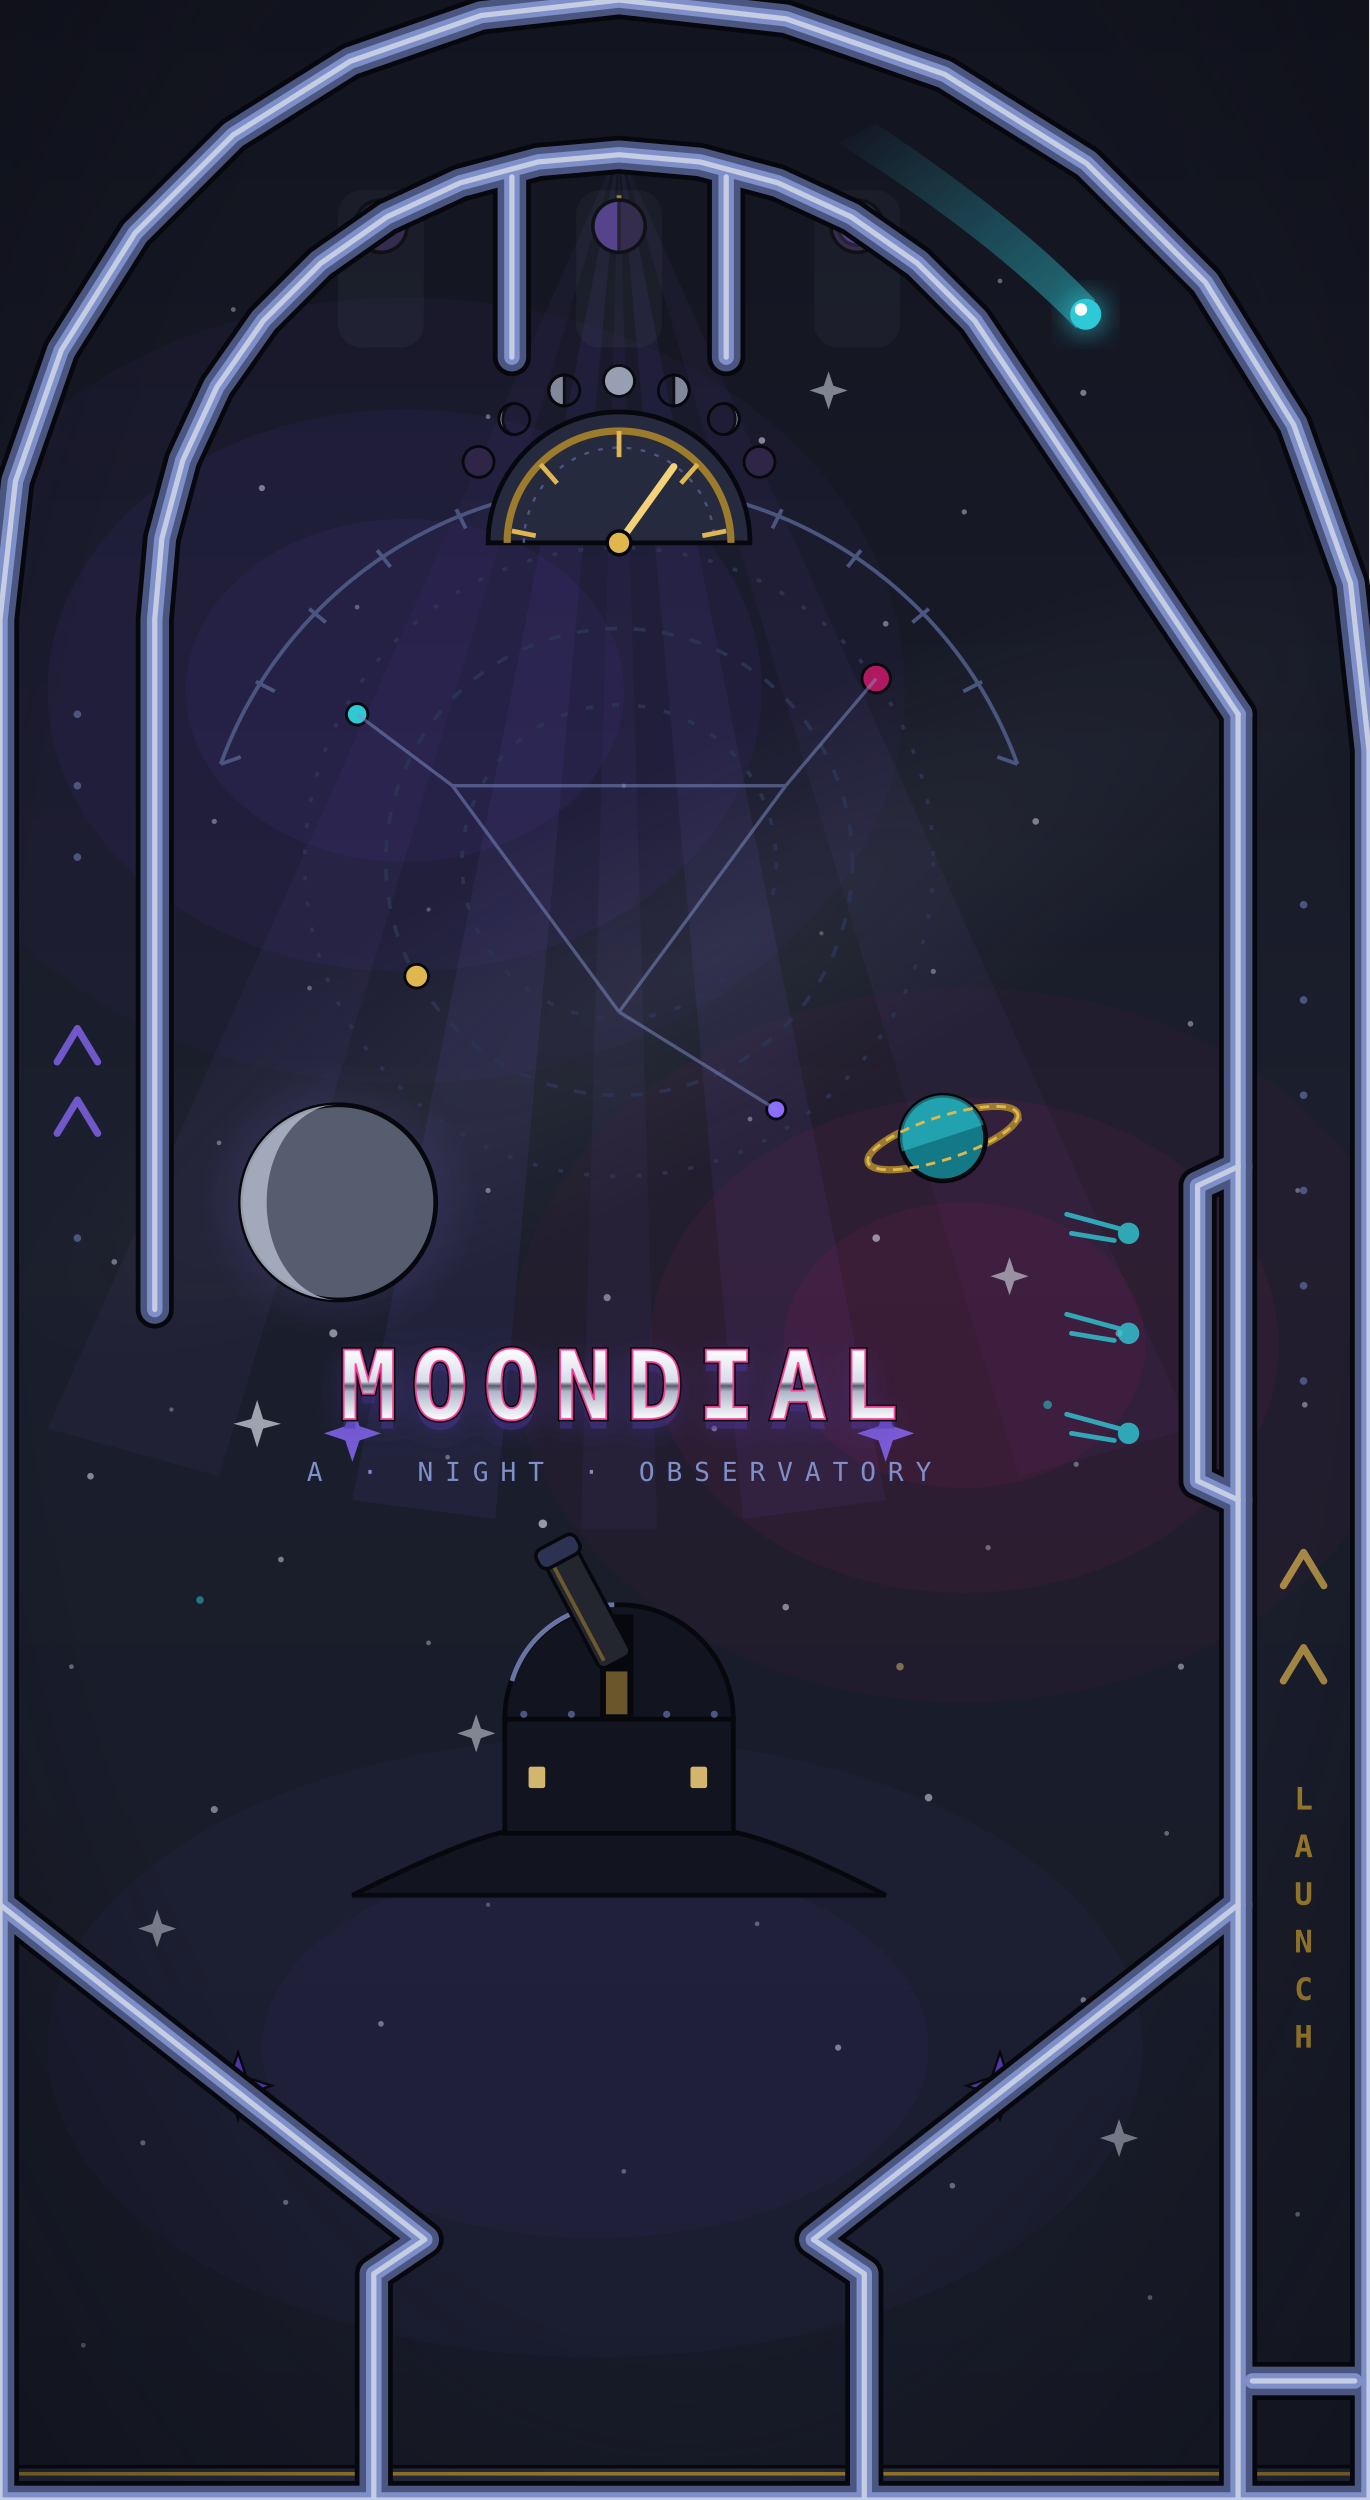
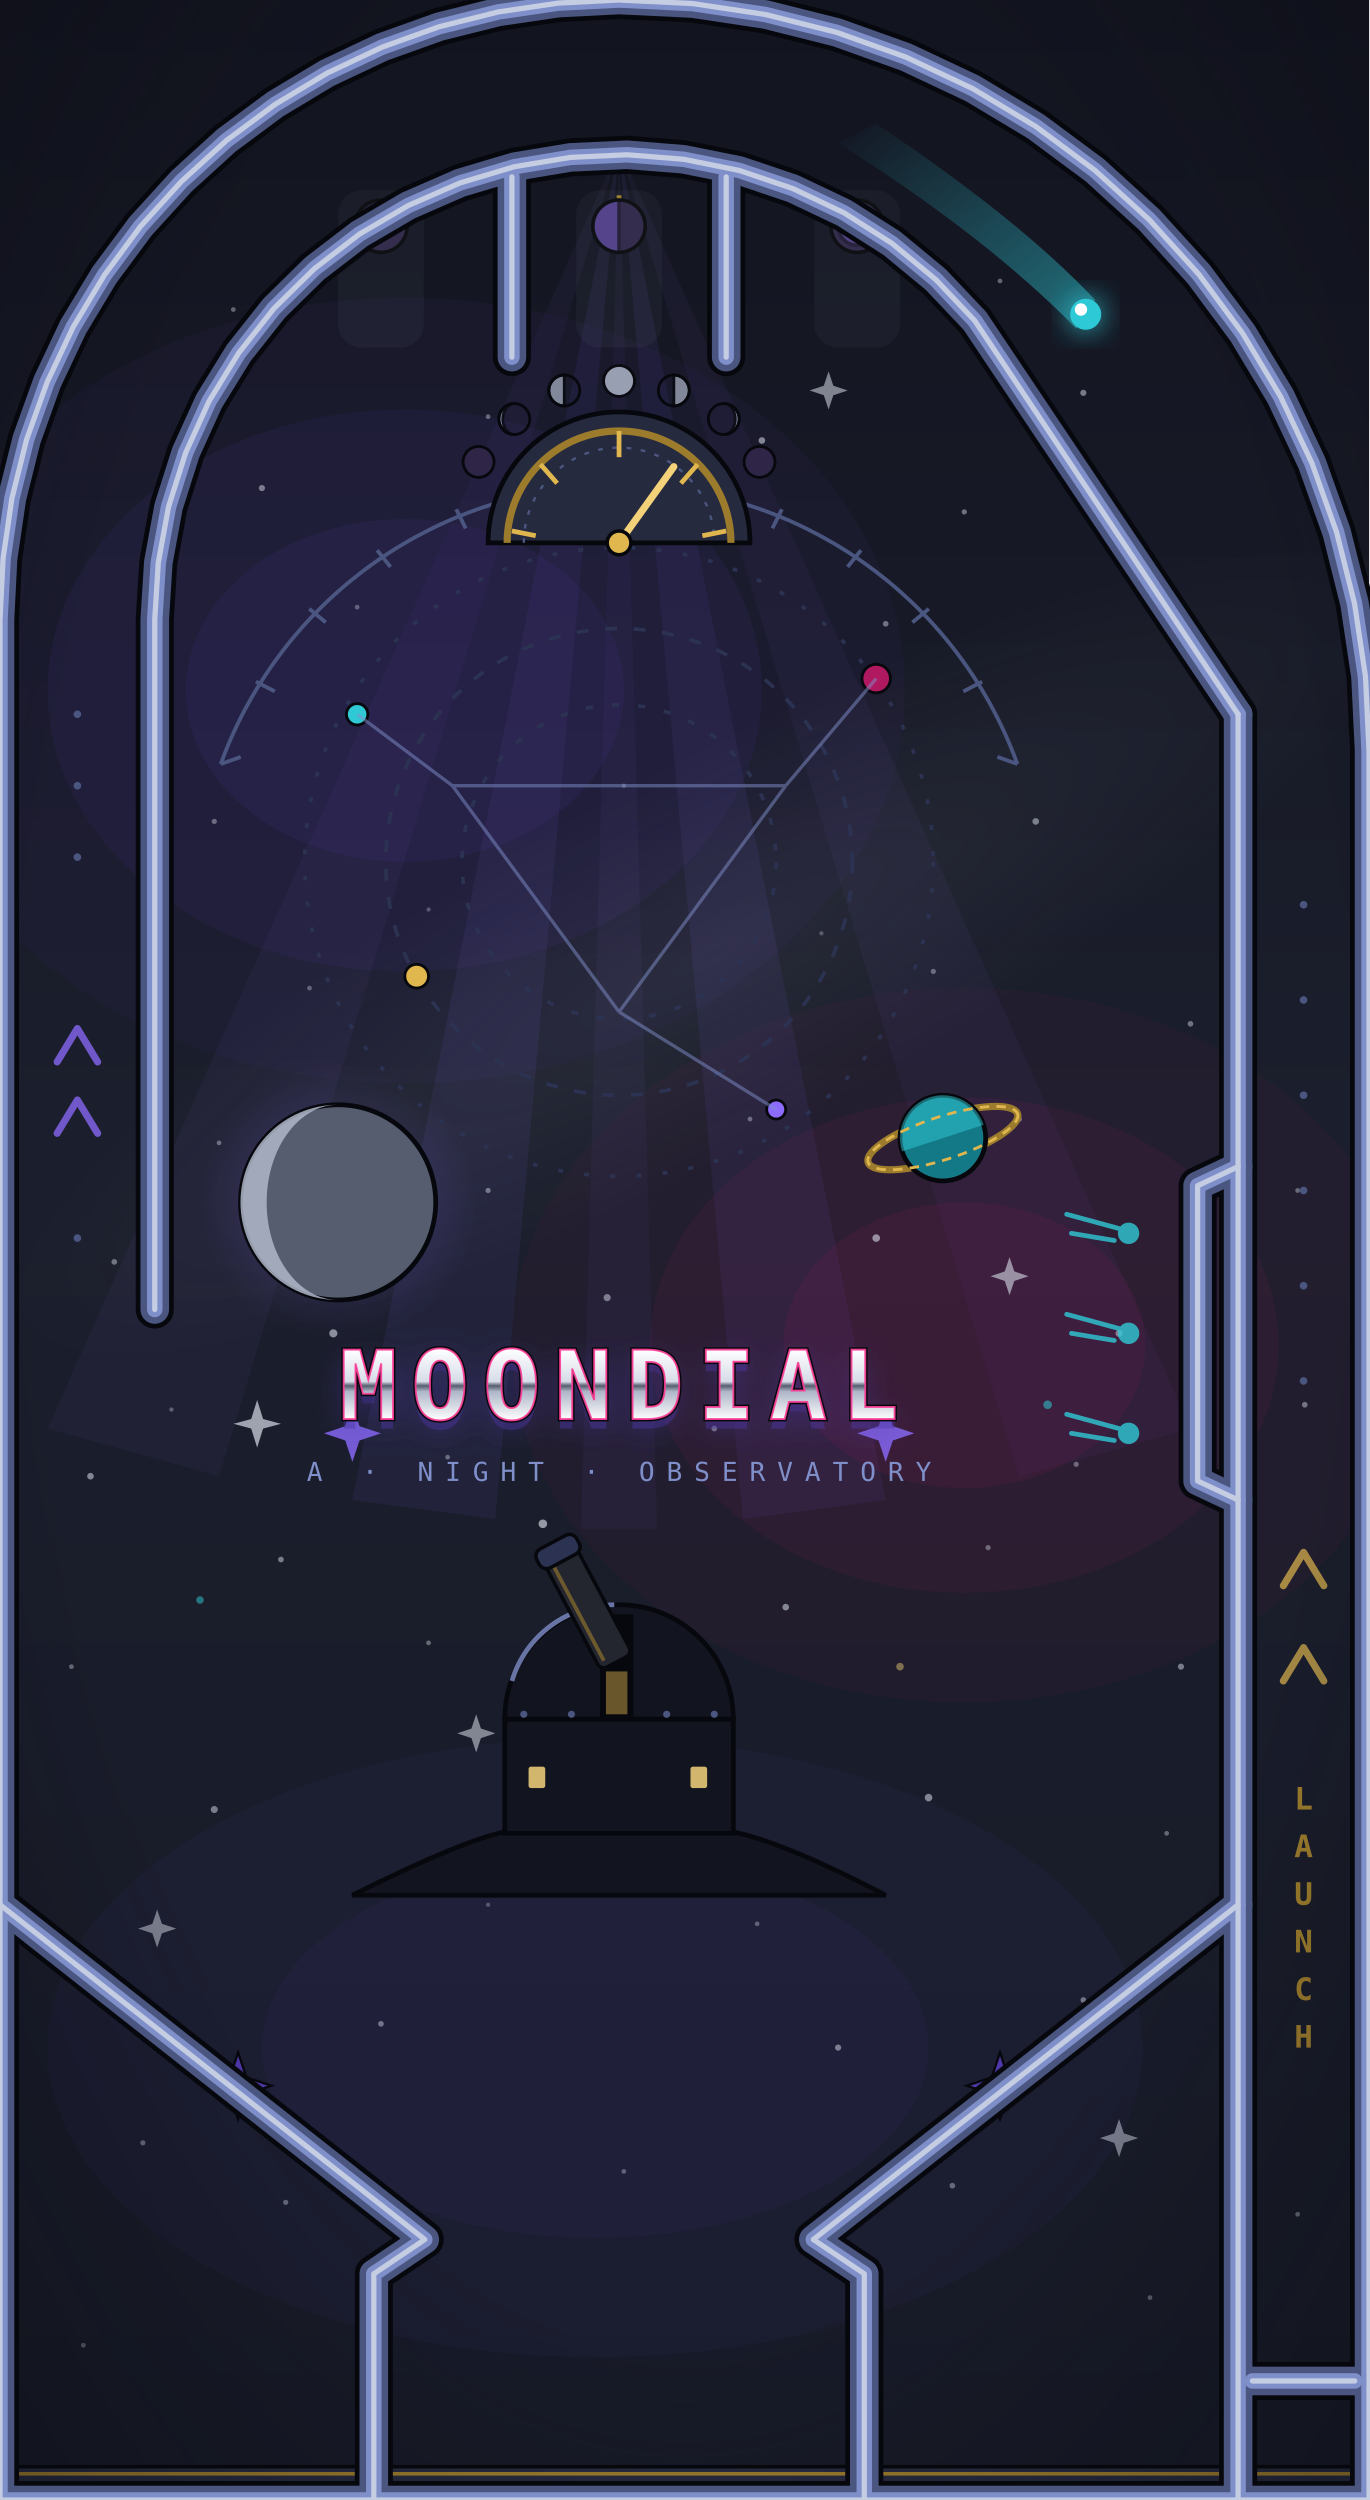
<svg xmlns="http://www.w3.org/2000/svg" viewBox="0 0 575 1050" width="575" height="1050">
  <defs>
    <linearGradient id="fieldGrad" x1="0" y1="0" x2="0" y2="1">
      <stop offset="0" stop-color="#12141f" />
      <stop offset="0.45" stop-color="#1b1e2c" />
      <stop offset="1" stop-color="#171a27" />
    </linearGradient>
    <radialGradient id="vignette" cx="0.5" cy="0.45" r="0.8">
      <stop offset="0.6" stop-color="#07080d" stop-opacity="0" />
      <stop offset="1" stop-color="#07080d" stop-opacity="0.42" />
    </radialGradient>
    <linearGradient id="chromeText" x1="0" y1="0" x2="0" y2="1">
      <stop offset="0" stop-color="#ffffff" />
      <stop offset="0.46" stop-color="#d7dce8" />
      <stop offset="0.52" stop-color="#565d6e" />
      <stop offset="0.60" stop-color="#aeb6c8" />
      <stop offset="1" stop-color="#ffffff" />
    </linearGradient>
    <linearGradient id="brassBar" x1="0" y1="0" x2="1" y2="0.4">
      <stop offset="0" stop-color="#f4d27a" />
      <stop offset="0.55" stop-color="#e0b64e" />
      <stop offset="1" stop-color="#9c7c2c" />
    </linearGradient>
    <radialGradient id="milky" cx="0.5" cy="0.5" r="0.5">
      <stop offset="0" stop-color="#d7dce8" stop-opacity="0.07" />
      <stop offset="1" stop-color="#d7dce8" stop-opacity="0" />
    </radialGradient>
    <radialGradient id="moonGlow" cx="0.5" cy="0.5" r="0.5">
      <stop offset="0" stop-color="#8c6bff" stop-opacity="0.28" />
      <stop offset="1" stop-color="#8c6bff" stop-opacity="0" />
    </radialGradient>
    <linearGradient id="cometTail" x1="1" y1="1" x2="0" y2="0">
      <stop offset="0" stop-color="#2fc9d6" stop-opacity="0.5" />
      <stop offset="1" stop-color="#2fc9d6" stop-opacity="0" />
    </linearGradient>
    <filter id="glowSoft" x="-60%" y="-60%" width="220%" height="220%">
      <feGaussianBlur stdDeviation="6" result="b" />
      <feMerge>
        <feMergeNode in="b" />
        <feMergeNode in="SourceGraphic" />
      </feMerge>
    </filter>
  </defs>
  <g id="art-field">
    <rect x="0" y="0" width="575" height="1050" fill="url(#fieldGrad)" />
    <g fill="#8c6bff">
      <polygon points="260,62 20,600 92,620" opacity="0.05" />
      <polygon points="260,62 148,630 208,638" opacity="0.075" />
      <polygon points="260,62 244,642 276,642" opacity="0.05" />
      <polygon points="260,62 312,638 372,630" opacity="0.075" />
      <polygon points="260,62 428,620 500,600" opacity="0.05" />
    </g>
    <g>
      <ellipse cx="170" cy="290" rx="210" ry="165" fill="#4e37a8" opacity="0.06" />
      <ellipse cx="170" cy="290" rx="150" ry="118" fill="#4e37a8" opacity="0.09" />
      <ellipse cx="170" cy="290" rx="92" ry="72" fill="#4e37a8" opacity="0.11" />
      <ellipse cx="405" cy="565" rx="190" ry="150" fill="#b01860" opacity="0.05" />
      <ellipse cx="405" cy="565" rx="132" ry="104" fill="#b01860" opacity="0.08" />
      <ellipse cx="405" cy="565" rx="76" ry="60" fill="#b01860" opacity="0.10" />
      <ellipse cx="250" cy="860" rx="230" ry="130" fill="#4e37a8" opacity="0.07" />
      <ellipse cx="250" cy="860" rx="140" ry="80" fill="#4e37a8" opacity="0.08" />
    </g>
    <ellipse cx="300" cy="400" rx="340" ry="80" fill="url(#milky)" transform="rotate(-28 300 400)" />
    <g fill="#d7dce8">
      <circle cx="38" cy="620" r="1.4" opacity="0.55" />
      <circle cx="92" cy="480" r="1.0" opacity="0.4" />
      <circle cx="140" cy="560" r="1.7" opacity="0.6" />
      <circle cx="205" cy="500" r="1.1" opacity="0.45" />
      <circle cx="255" cy="545" r="1.5" opacity="0.5" />
      <circle cx="315" cy="470" r="1.0" opacity="0.4" />
      <circle cx="368" cy="520" r="1.6" opacity="0.6" />
      <circle cx="428" cy="470" r="1.2" opacity="0.45" />
      <circle cx="470" cy="560" r="1.5" opacity="0.5" />
      <circle cx="118" cy="655" r="1.2" opacity="0.5" />
      <circle cx="180" cy="690" r="1.0" opacity="0.4" />
      <circle cx="330" cy="675" r="1.4" opacity="0.55" />
      <circle cx="415" cy="650" r="1.1" opacity="0.4" />
      <circle cx="90" cy="760" r="1.5" opacity="0.5" />
      <circle cx="240" cy="756" r="1.1" opacity="0.4" />
      <circle cx="390" cy="755" r="1.6" opacity="0.55" />
      <circle cx="160" cy="850" r="1.2" opacity="0.45" />
      <circle cx="352" cy="860" r="1.3" opacity="0.5" />
      <circle cx="262" cy="912" r="1.0" opacity="0.35" />
      <circle cx="60" cy="900" r="1.1" opacity="0.4" />
      <circle cx="455" cy="840" r="1.2" opacity="0.45" />
      <circle cx="110" cy="205" r="1.3" opacity="0.5" />
      <circle cx="205" cy="175" r="1.0" opacity="0.4" />
      <circle cx="320" cy="185" r="1.4" opacity="0.55" />
      <circle cx="405" cy="215" r="1.1" opacity="0.45" />
      <circle cx="455" cy="165" r="1.3" opacity="0.5" />
      <circle cx="150" cy="255" r="1.0" opacity="0.35" />
      <circle cx="372" cy="262" r="1.2" opacity="0.45" />
      <circle cx="90" cy="345" r="1.1" opacity="0.4" />
      <circle cx="435" cy="345" r="1.4" opacity="0.5" />
      <circle cx="130" cy="415" r="1.0" opacity="0.35" />
      <circle cx="392" cy="408" r="1.1" opacity="0.4" />
      <circle cx="228" cy="640" r="1.8" opacity="0.65" />
      <circle cx="300" cy="600" r="1.2" opacity="0.45" />
      <circle cx="48" cy="530" r="1.2" opacity="0.45" />
      <circle cx="496" cy="700" r="1.3" opacity="0.5" />
      <circle cx="72" cy="592" r="0.9" opacity="0.35" />
      <circle cx="188" cy="612" r="1.0" opacity="0.4" />
      <circle cx="340" cy="585" r="0.9" opacity="0.35" />
      <circle cx="452" cy="615" r="1.1" opacity="0.4" />
      <circle cx="30" cy="700" r="1.0" opacity="0.4" />
      <circle cx="490" cy="770" r="1.0" opacity="0.4" />
      <circle cx="205" cy="800" r="0.9" opacity="0.3" />
      <circle cx="318" cy="808" r="1.0" opacity="0.35" />
      <circle cx="120" cy="925" r="1.1" opacity="0.4" />
      <circle cx="400" cy="918" r="1.2" opacity="0.4" />
      <circle cx="35" cy="985" r="1.0" opacity="0.35" />
      <circle cx="483" cy="965" r="1.0" opacity="0.35" />
      <circle cx="98" cy="130" r="1.0" opacity="0.4" />
      <circle cx="420" cy="118" r="1.0" opacity="0.4" />
      <circle cx="262" cy="330" r="0.9" opacity="0.3" />
      <circle cx="180" cy="382" r="0.9" opacity="0.3" />
      <circle cx="345" cy="392" r="0.9" opacity="0.3" />
      <circle cx="60" cy="440" r="1.2" opacity="0.45" />
      <circle cx="500" cy="430" r="1.2" opacity="0.45" />
      <circle cx="545" cy="500" r="1.0" opacity="0.4" />
      <circle cx="548" cy="590" r="1.2" opacity="0.45" />
      <circle cx="545" cy="930" r="1.0" opacity="0.4" />
    </g>
    <g fill="#2fc9d6">
      <circle cx="440" cy="590" r="1.8" opacity="0.55" />
      <circle cx="84" cy="672" r="1.6" opacity="0.5" />
    </g>
    <g fill="#f4d27a">
      <circle cx="152" cy="480" r="1.8" opacity="0.5" />
      <circle cx="378" cy="700" r="1.6" opacity="0.45" />
    </g>
    <g fill="#d7dce8">
      <path d="M 108 588 L 110.5 596 L 118 598 L 110.5 600 L 108 608 L 105.5 600 L 98 598 L 105.5 596 Z" opacity="0.7" />
      <path d="M 424 528 L 426 534 L 432 536 L 426 538 L 424 544 L 422 538 L 416 536 L 422 534 Z" opacity="0.6" />
      <path d="M 200 720 L 202 726 L 208 728 L 202 730 L 200 736 L 198 730 L 192 728 L 198 726 Z" opacity="0.55" />
      <path d="M 470 890 L 472 896 L 478 898 L 472 900 L 470 906 L 468 900 L 462 898 L 468 896 Z" opacity="0.5" />
      <path d="M 66 802 L 68 808 L 74 810 L 68 812 L 66 818 L 64 812 L 58 810 L 64 808 Z" opacity="0.5" />
      <path d="M 348 156 L 350 162 L 356 164 L 350 166 L 348 172 L 346 166 L 340 164 L 346 162 Z" opacity="0.55" />
    </g>
  </g>
  <g id="art-motifs">
    <g>
      <circle cx="142" cy="505" r="58" fill="url(#moonGlow)" />
      <circle cx="142" cy="505" r="41" fill="#565d6e" stroke="#07080d" stroke-width="2" />
      <path d="M 142 464 a 41 41 0 0 0 0 82 a 30 41 0 0 1 0 -82 Z" fill="#aeb6c8" opacity="0.85" />
      <circle cx="158" cy="488" r="6" fill="#565d6e" opacity="0.8" />
      <circle cx="166" cy="516" r="4" fill="#565d6e" opacity="0.7" />
      <circle cx="150" cy="534" r="3" fill="#565d6e" opacity="0.6" />
    </g>
    <g transform="rotate(-18 396 478)">
      <ellipse cx="396" cy="478" rx="33" ry="9" fill="none" stroke="#9c7c2c" stroke-width="3" />
      <circle cx="396" cy="478" r="18" fill="#147986" stroke="#07080d" stroke-width="2" />
      <path d="M 378 478 a 18 18 0 0 1 36 0 Z" fill="#2fc9d6" opacity="0.5" />
      <ellipse cx="396" cy="478" rx="33" ry="9" fill="none" stroke="#e0b64e" stroke-width="1.2" stroke-dasharray="4 3" />
    </g>
    <g>
      <path d="M 452 138 Q 415 100 352 60 L 368 52 Q 428 92 460 126 Z" fill="url(#cometTail)" />
      <circle cx="456" cy="132" r="6.5" fill="#2fc9d6" filter="url(#glowSoft)" />
      <circle cx="454" cy="130" r="2.6" fill="#ffffff" />
    </g>
    <g fill="none" stroke="#4a5680">
      <path d="M 92.7 320.9 A 178 178 0 0 1 427.3 320.9" stroke-width="1.6" />
      <g stroke-width="1.6">
        <line x1="92.7" y1="320.9" x2="101.1" y2="317.9" />
        <line x1="107.5" y1="286.3" x2="115.4" y2="290.4" />
        <line x1="129.9" y1="255.7" x2="136.8" y2="261.4" />
        <line x1="158.4" y1="231.1" x2="164.0" y2="238.1" />
        <line x1="191.6" y1="213.9" x2="195.6" y2="221.9" />
        <line x1="227.9" y1="204.9" x2="229.9" y2="213.6" />
        <line x1="292.1" y1="204.9" x2="290.1" y2="213.6" />
        <line x1="328.4" y1="213.9" x2="324.4" y2="221.9" />
        <line x1="361.6" y1="231.1" x2="356.0" y2="238.1" />
        <line x1="390.1" y1="255.7" x2="383.2" y2="261.4" />
        <line x1="412.5" y1="286.3" x2="404.6" y2="290.4" />
        <line x1="427.3" y1="320.9" x2="418.9" y2="317.9" />
      </g>
      <line x1="260" y1="82" x2="260" y2="94" stroke="#9c7c2c" stroke-width="2" />
    </g>
    <g fill="none" stroke="#2c3352" stroke-width="1.5">
      <circle cx="260" cy="362" r="66" stroke-dasharray="3 8" />
      <circle cx="260" cy="362" r="98" stroke-dasharray="5 7" />
      <circle cx="260" cy="362" r="132" stroke-dasharray="2 9" />
    </g>
    <g stroke="#07080d" stroke-width="1.2">
      <circle cx="175" cy="410" r="5" fill="#e0b64e" />
      <circle cx="368" cy="285" r="6" fill="#b01860" />
      <circle cx="150" cy="300" r="4.5" fill="#2fc9d6" />
      <circle cx="326" cy="466" r="4" fill="#8c6bff" />
    </g>
    <g stroke="#7f8fc9" stroke-width="1.4" opacity="0.5">
      <line x1="190" y1="330" x2="330" y2="330" />
      <line x1="190" y1="330" x2="260" y2="425" />
      <line x1="330" y1="330" x2="260" y2="425" />
      <line x1="190" y1="330" x2="150" y2="300" />
      <line x1="330" y1="330" x2="368" y2="285" />
      <line x1="260" y1="425" x2="326" y2="466" />
    </g>
    <g id="art-moondial">
      <g stroke="#07080d" stroke-width="1.2">
        <circle cx="201" cy="194" r="6.5" fill="#2f2547" />
        <path d="M 216 169.5 a 6.5 6.5 0 0 0 0 13 a 4.8 6.5 0 0 1 0 -13 Z" fill="#aeb6c8" opacity="0.7" />
        <circle cx="216" cy="176" r="6.5" fill="none" />
        <path d="M 237 157.5 a 6.5 6.5 0 0 0 0 13 Z" fill="#aeb6c8" opacity="0.7" />
        <circle cx="237" cy="164" r="6.5" fill="none" stroke="#07080d" />
        <circle cx="260" cy="160" r="6.5" fill="#aeb6c8" opacity="0.85" />
        <path d="M 283 157.5 a 6.5 6.5 0 0 1 0 13 Z" fill="#aeb6c8" opacity="0.7" />
        <circle cx="283" cy="164" r="6.5" fill="none" />
        <path d="M 304 169.5 a 6.5 6.5 0 0 1 0 13 a 4.8 6.5 0 0 0 0 -13 Z" fill="#aeb6c8" opacity="0.7" />
        <circle cx="304" cy="176" r="6.5" fill="none" />
        <circle cx="319" cy="194" r="6.5" fill="#2f2547" />
      </g>
      <path d="M 205 228 A 55 55 0 0 1 315 228 Z" fill="#262a3e" stroke="#07080d" stroke-width="2" />
      <path d="M 213 228 A 47 47 0 0 1 307 228" fill="none" stroke="#9c7c2c" stroke-width="3" />
      <path d="M 220 228 A 40 40 0 0 1 300 228" fill="none" stroke="#4a5680" stroke-width="1" stroke-dasharray="2 4" />
      <g stroke="#e0b64e" stroke-width="2">
        <line x1="260" y1="181" x2="260" y2="192" />
        <line x1="227" y1="195" x2="234" y2="203" />
        <line x1="293" y1="195" x2="286" y2="203" />
        <line x1="215" y1="223" x2="225" y2="225" />
        <line x1="305" y1="223" x2="295" y2="225" />
      </g>
      <line x1="260" y1="228" x2="283" y2="196" stroke="#f4d27a" stroke-width="3" stroke-linecap="round" />
      <circle cx="260" cy="228" r="5" fill="#e0b64e" stroke="#07080d" stroke-width="1.5" />
    </g>
    <g id="art-inserts-moons" stroke="#07080d" stroke-width="1.5">
      <circle cx="160" cy="95" r="11" fill="#2f2547" />
      <path d="M 160 84 a 11 11 0 0 0 0 22 a 8.5 11 0 0 1 0 -22 Z" fill="#8c6bff" opacity="0.35" />
      <circle cx="260" cy="95" r="11" fill="#2f2547" />
      <path d="M 260 84 a 11 11 0 0 0 0 22 Z" fill="#8c6bff" opacity="0.35" />
      <circle cx="360" cy="95" r="11" fill="#2f2547" />
      <circle cx="360" cy="95" r="8" fill="#8c6bff" opacity="0.35" />
    </g>
    <g fill="#d7dce8" opacity="0.04">
      <rect x="142" y="80" width="36" height="66" rx="10" />
      <rect x="242" y="80" width="36" height="66" rx="10" />
      <rect x="342" y="80" width="36" height="66" rx="10" />
    </g>
    <g id="art-comets" opacity="0.8">
      <g stroke="#2fc9d6" stroke-width="2" stroke-linecap="round">
        <line x1="448" y1="510" x2="470" y2="516" />
        <line x1="450" y1="518" x2="468" y2="521" />
        <line x1="448" y1="552" x2="470" y2="558" />
        <line x1="450" y1="560" x2="468" y2="563" />
        <line x1="448" y1="594" x2="470" y2="600" />
        <line x1="450" y1="602" x2="468" y2="605" />
      </g>
      <circle cx="474" cy="518" r="4.5" fill="#2fc9d6" />
      <circle cx="474" cy="560" r="4.5" fill="#2fc9d6" />
      <circle cx="474" cy="602" r="4.5" fill="#2fc9d6" />
    </g>
    <g stroke="#8c6bff" stroke-width="3" fill="none" stroke-linecap="round" stroke-linejoin="round" opacity="0.75">
      <path d="M 24 476 L 32.5 462 L 41 476" />
      <path d="M 24 446 L 32.5 432 L 41 446" />
    </g>
    <g fill="#4a5680">
      <circle cx="32.5" cy="300" r="1.6" />
      <circle cx="32.5" cy="330" r="1.6" />
      <circle cx="32.5" cy="360" r="1.6" />
      <circle cx="32.5" cy="520" r="1.6" />
    </g>
  </g>
  <g id="art-lower">
    <g id="art-wordmark">
      <path d="M 148 590 L 151 599 L 160 602 L 151 605 L 148 614 L 145 605 L 136 602 L 145 599 Z" fill="#8c6bff" opacity="0.8" />
      <path d="M 372 590 L 375 599 L 384 602 L 375 605 L 372 614 L 369 605 L 360 602 L 369 599 Z" fill="#8c6bff" opacity="0.8" />
      <text x="260" y="600" text-anchor="middle" font-family="ui-monospace, monospace" font-size="40" font-weight="800" letter-spacing="6" fill="#4e37a8" opacity="0.5" filter="url(#glowSoft)">MOONDIAL</text>
      <text x="260" y="596" text-anchor="middle" font-family="ui-monospace, monospace" font-size="40" font-weight="800" letter-spacing="6" fill="url(#chromeText)" stroke="#07080d" stroke-width="2" paint-order="stroke">MOONDIAL</text>
      <text x="260" y="596" text-anchor="middle" font-family="ui-monospace, monospace" font-size="40" font-weight="800" letter-spacing="6" fill="none" stroke="#ff3e9a" stroke-width="0.8" opacity="0.9">MOONDIAL</text>
      <text x="260" y="622" text-anchor="middle" font-family="ui-monospace, monospace" font-size="11" letter-spacing="5" fill="#7f8fc9">A · NIGHT · OBSERVATORY</text>
    </g>
    <g id="art-observatory">
      <path d="M 148 796 Q 196 772 214 769 L 306 769 Q 328 773 372 796 Z" fill="#12141f" stroke="#07080d" stroke-width="2" />
      <rect x="212" y="722" width="96" height="48" fill="#12141f" stroke="#07080d" stroke-width="2" />
      <path d="M 212 722 A 48 48 0 0 1 308 722 Z" fill="#12141f" stroke="#07080d" stroke-width="2" />
      <path d="M 215 706 A 45 45 0 0 1 258 674" fill="none" stroke="#7f8fc9" stroke-width="2" opacity="0.8" />
      <rect x="252" y="678" width="14" height="44" fill="#07080d" />
      <g transform="rotate(-28 259 698)">
        <rect x="251.5" y="646" width="15" height="52" rx="3" fill="#23262f" stroke="#07080d" stroke-width="1.5" />
        <line x1="254.5" y1="649" x2="254.5" y2="695" stroke="#9c7c2c" stroke-width="1.6" opacity="0.6" />
        <rect x="249.5" y="641" width="19" height="9" rx="3.5" fill="#2c3352" stroke="#07080d" stroke-width="1.5" />
      </g>
      <rect x="254.5" y="702" width="9" height="18" fill="#e0b64e" opacity="0.45" />
      <g fill="#f4d27a">
        <rect x="222" y="742" width="7" height="9" rx="1" opacity="0.85" />
        <rect x="290" y="742" width="7" height="9" rx="1" opacity="0.85" />
      </g>
      <g fill="#4a5680">
        <circle cx="220" cy="720" r="1.5" />
        <circle cx="240" cy="720" r="1.5" />
        <circle cx="280" cy="720" r="1.5" />
        <circle cx="300" cy="720" r="1.5" />
      </g>
    </g>
    <g stroke="#07080d" stroke-width="1">
      <path d="M 100 862 L 103.5 872.5 L 114 876 L 103.5 879.5 L 100 890 L 96.5 879.5 L 86 876 L 96.5 872.5 Z" fill="#4e37a8" />
      <path d="M 420 862 L 423.5 872.5 L 434 876 L 423.5 879.5 L 420 890 L 416.5 879.5 L 406 876 L 416.5 872.5 Z" fill="#4e37a8" />
    </g>
    <rect x="0" y="1036" width="575" height="14" fill="#262a3e" stroke="#07080d" stroke-width="1.5" />
    <line x1="0" y1="1039" x2="575" y2="1039" stroke="#9c7c2c" stroke-width="1.5" />
  </g>
  <g id="art-lane">
    <g fill="#4a5680">
      <circle cx="547.5" cy="380" r="1.6" />
      <circle cx="547.5" cy="420" r="1.6" />
      <circle cx="547.5" cy="460" r="1.6" />
      <circle cx="547.5" cy="500" r="1.6" />
      <circle cx="547.5" cy="540" r="1.6" />
      <circle cx="547.5" cy="580" r="1.6" />
    </g>
    <g stroke="#e0b64e" stroke-width="3" fill="none" stroke-linecap="round" stroke-linejoin="round" opacity="0.7">
      <path d="M 539 706 L 547.5 692 L 556 706" />
      <path d="M 539 666 L 547.5 652 L 556 666" />
    </g>
    <g font-family="ui-monospace, monospace" font-size="13" font-weight="700" fill="#9c7c2c" text-anchor="middle">
      <text x="547.5" y="760">L</text>
      <text x="547.5" y="780">A</text>
      <text x="547.5" y="800">U</text>
      <text x="547.5" y="820">N</text>
      <text x="547.5" y="840">C</text>
      <text x="547.5" y="860">H</text>
    </g>
  </g>
  <g id="art-vignette">
    <rect x="0" y="0" width="575" height="1050" fill="url(#vignette)" />
  </g>
  <defs>
    <g id="collision-paths" fill="none">
-       <path data-width="12" id="collision-loop-shell" d="M 0 1050 L 0 260 L 6.5 202.1 L 25.7 147.2 L 56.7 97.9 L 97.9 56.7 L 147.2 25.7 L 202.1 6.5 L 260 0 L 330.1 7.9 L 396.7 31.2 L 456.4 68.7 L 506.3 118.6 L 543.3 178.3 L 567.2 244.9 L 575 315 L 575 1050 Z" />
+       <path data-width="12" id="collision-loop-shell" d="M 0 1050 L 0 260 L 1.3 234.5 L 5 209.3 L 11.2 184.5 L 19.8 160.5 L 30.7 137.4 L 43.8 115.6 L 59 95.1 L 76.2 76.2 L 95.1 59 L 115.6 43.8 L 137.4 30.7 L 160.5 19.8 L 184.5 11.2 L 209.3 5 L 234.5 1.3 L 260 0 L 290.9 1.5 L 321.5 6.1 L 351.4 13.6 L 380.5 24 L 408.5 37.2 L 435 53.1 L 459.8 71.5 L 482.7 92.3 L 503.5 115.2 L 521.9 140 L 537.8 166.5 L 551 194.5 L 561.4 223.6 L 568.9 253.5 L 573.5 284.1 L 575 315 L 575 1050 Z" />
      <path data-width="12" id="collision-wall-funnel-left" d="M 0 800 L 178.4 940.6 L 157 955 L 157 1050" />
      <path data-width="12" id="collision-wall-funnel-right" d="M 520 800 L 341.6 940.6 L 363 955 L 363 1050" />
      <path data-width="12" id="collision-wall-lane" d="M 520 300 L 520 1050" />
-       <path data-width="12" id="collision-wall-orbit" d="M 65 550 L 65 260 L 68.0 226.1 L 76.8 193.3 L 91.1 162.5 L 110.6 134.7 L 134.7 110.6 L 162.5 91.1 L 193.3 76.8 L 226.1 68.0 L 260 65 L 293.9 68.0 L 326.7 76.8 L 357.5 91.1 L 385.3 110.6 L 409.4 134.7 L 520 300" />
+       <path data-width="12" id="collision-wall-orbit" d="M 65 550 L 65 260 L 66.5 236.2 L 70.8 212.8 L 78 190.1 L 87.8 168.5 L 100.3 148.2 L 115.1 129.5 L 132.1 112.8 L 151 98.3 L 171.5 86.3 L 193.3 76.8 L 216.1 70 L 239.6 66.1 L 263.4 65 L 287.1 66.9 L 310.5 71.6 L 333 79.2 L 354.5 89.4 L 374.6 102.2 L 393 117.4 L 409.4 134.7 L 520 300" />
      <path data-width="12" id="collision-wall-divider-left" d="M 215 74.3 L 215 150" />
      <path data-width="12" id="collision-wall-divider-right" d="M 305 74.3 L 305 150" />
      <path data-width="12" id="collision-wall-bank-housing" d="M 520 490 L 503 498 L 503 622 L 520 630" />
      <path data-width="12" id="collision-wall-plunger-saddle" d="M 526 1000 L 569 1000" />
    </g>
  </defs>
  <g id="art-rails" fill="none" stroke-linecap="round" stroke-linejoin="round">
    <g stroke="#07080d" stroke-width="16">
      <use href="#collision-paths" />
    </g>
    <g stroke="#4a5680" stroke-width="12">
      <use href="#collision-paths" />
    </g>
    <g stroke="#7f8fc9" stroke-width="6.5">
      <use href="#collision-paths" />
    </g>
    <g stroke="#d7dce8" stroke-width="2.2" opacity="0.8">
      <use href="#collision-paths" />
    </g>
  </g>
  <g fill="none" stroke="none">
    <rect id="sensor-drain" x="0" y="1005" width="520" height="30" />
    <rect id="sensor-rollover-1" x="145" y="105" width="30" height="20" />
    <rect id="sensor-rollover-2" x="245" y="105" width="30" height="20" />
    <rect id="sensor-rollover-3" x="345" y="105" width="30" height="20" />
    <rect id="sensor-spinner" x="0" y="394" width="65" height="12" />
    <rect id="sensor-ramp-entry" x="2.5" y="492" width="60" height="16" />
    <rect id="sensor-ramp-exit" x="442" y="117" width="36" height="36" />
  </g>
  <g fill="none" stroke="none">
    <circle id="anchor-flipper-left" cx="171" cy="950" r="5" />
    <circle id="anchor-flipper-right" cx="349" cy="950" r="5" />
    <circle id="anchor-spawn" cx="547.5" cy="980" r="5" />
    <circle id="anchor-bumper-1" cx="190" cy="330" r="5" />
    <circle id="anchor-bumper-2" cx="330" cy="330" r="5" />
    <circle id="anchor-bumper-3" cx="260" cy="425" r="5" />
  </g>
</svg>
